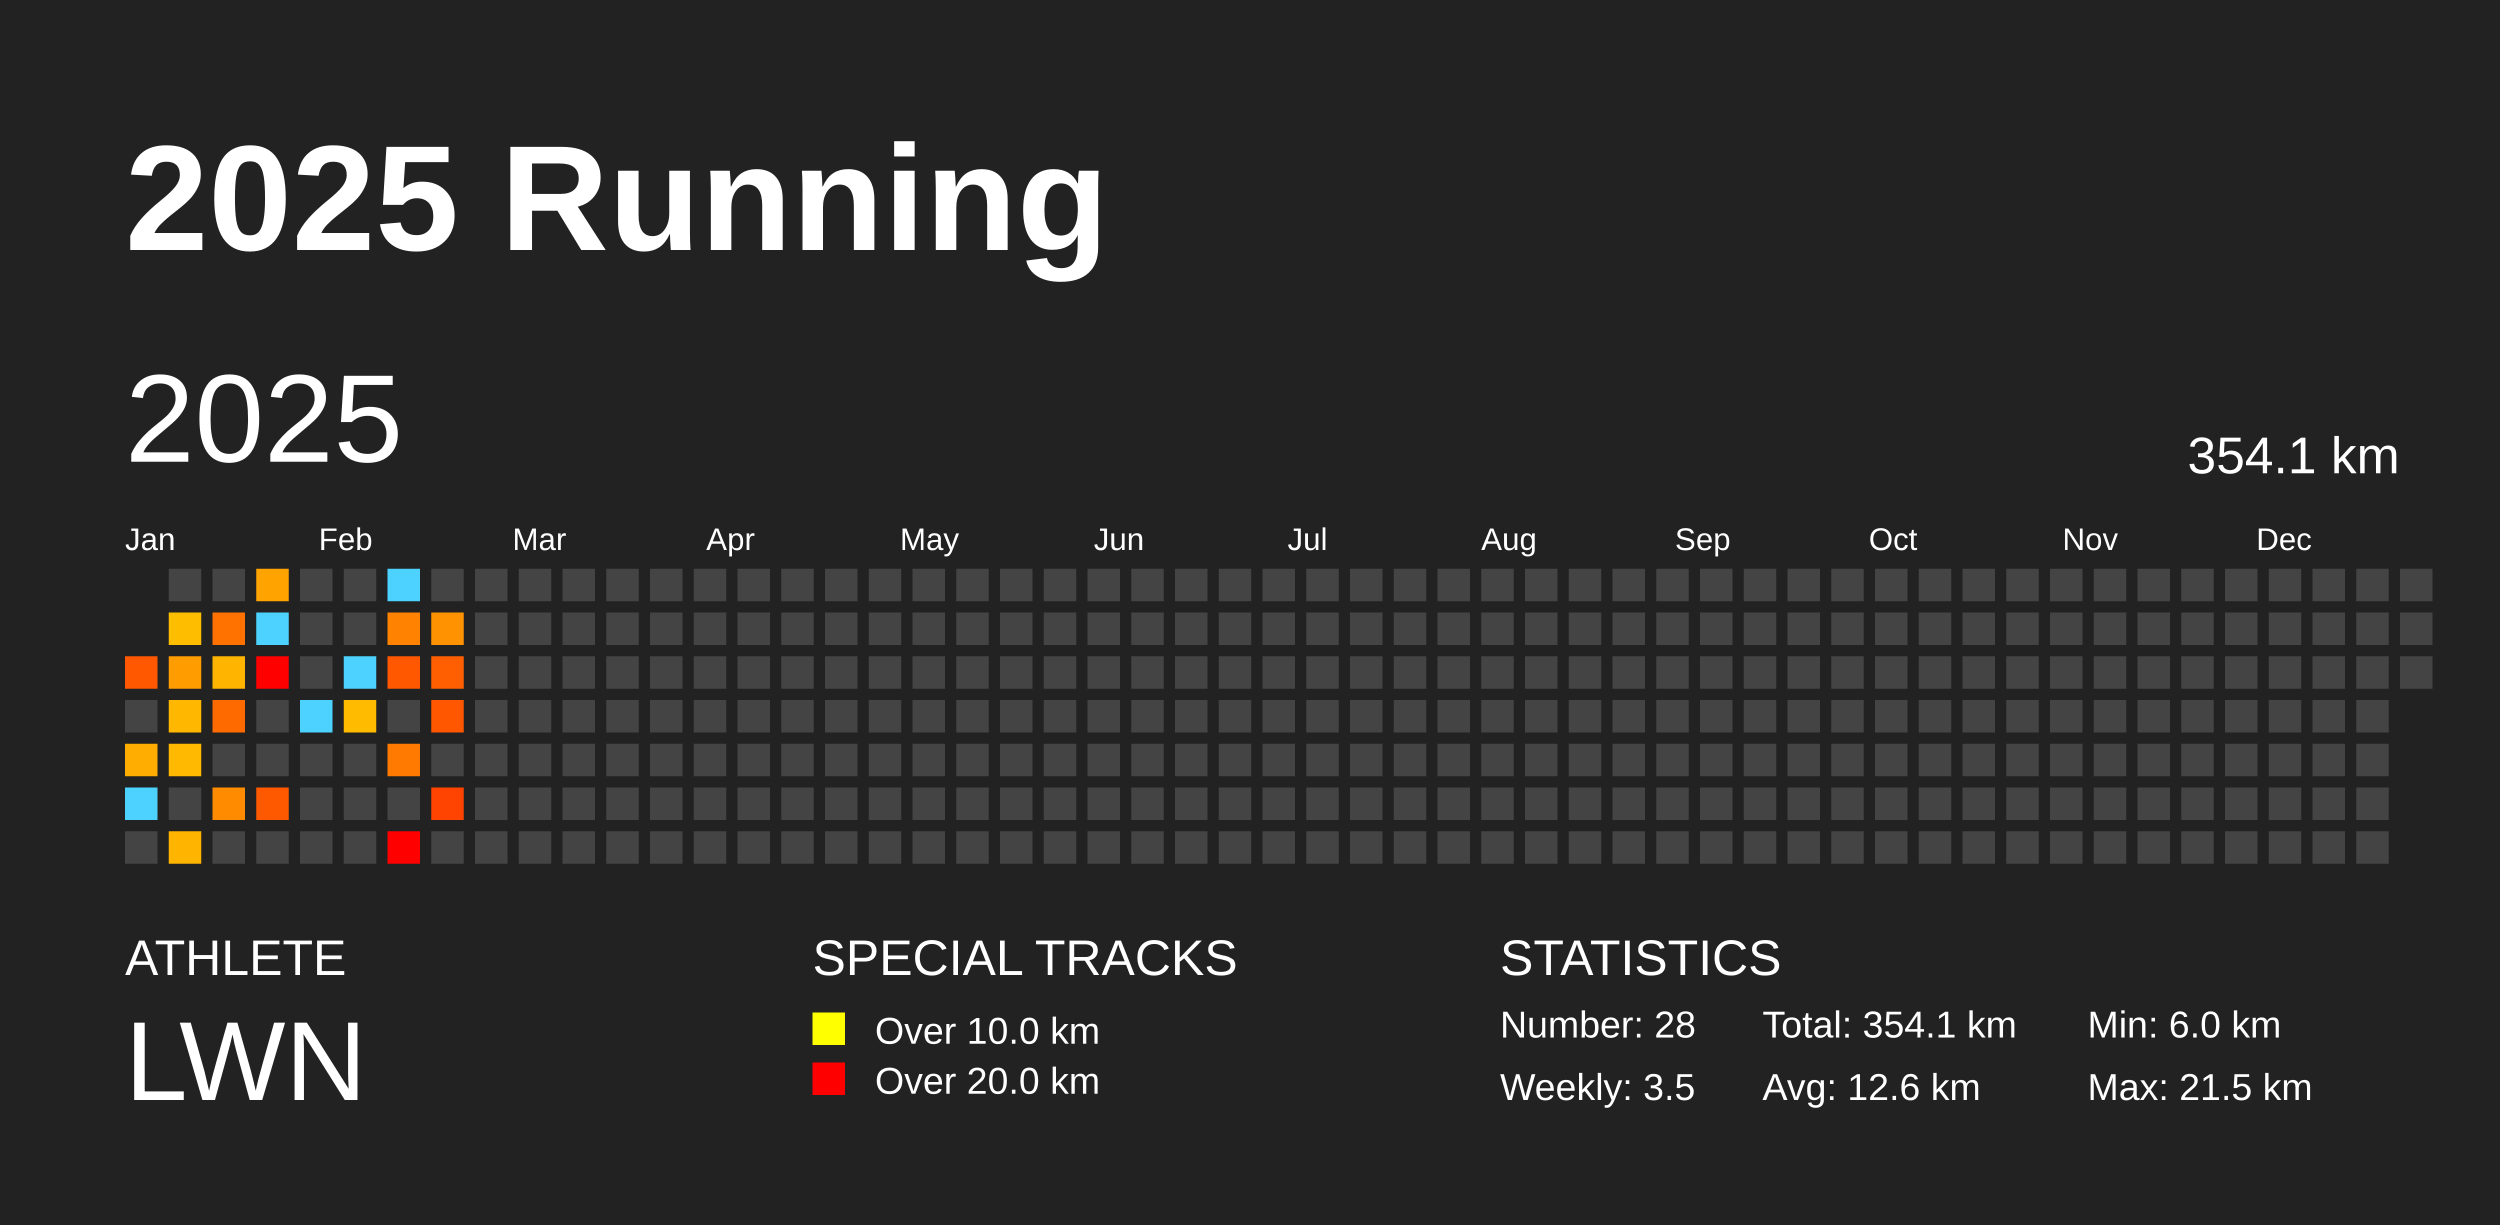
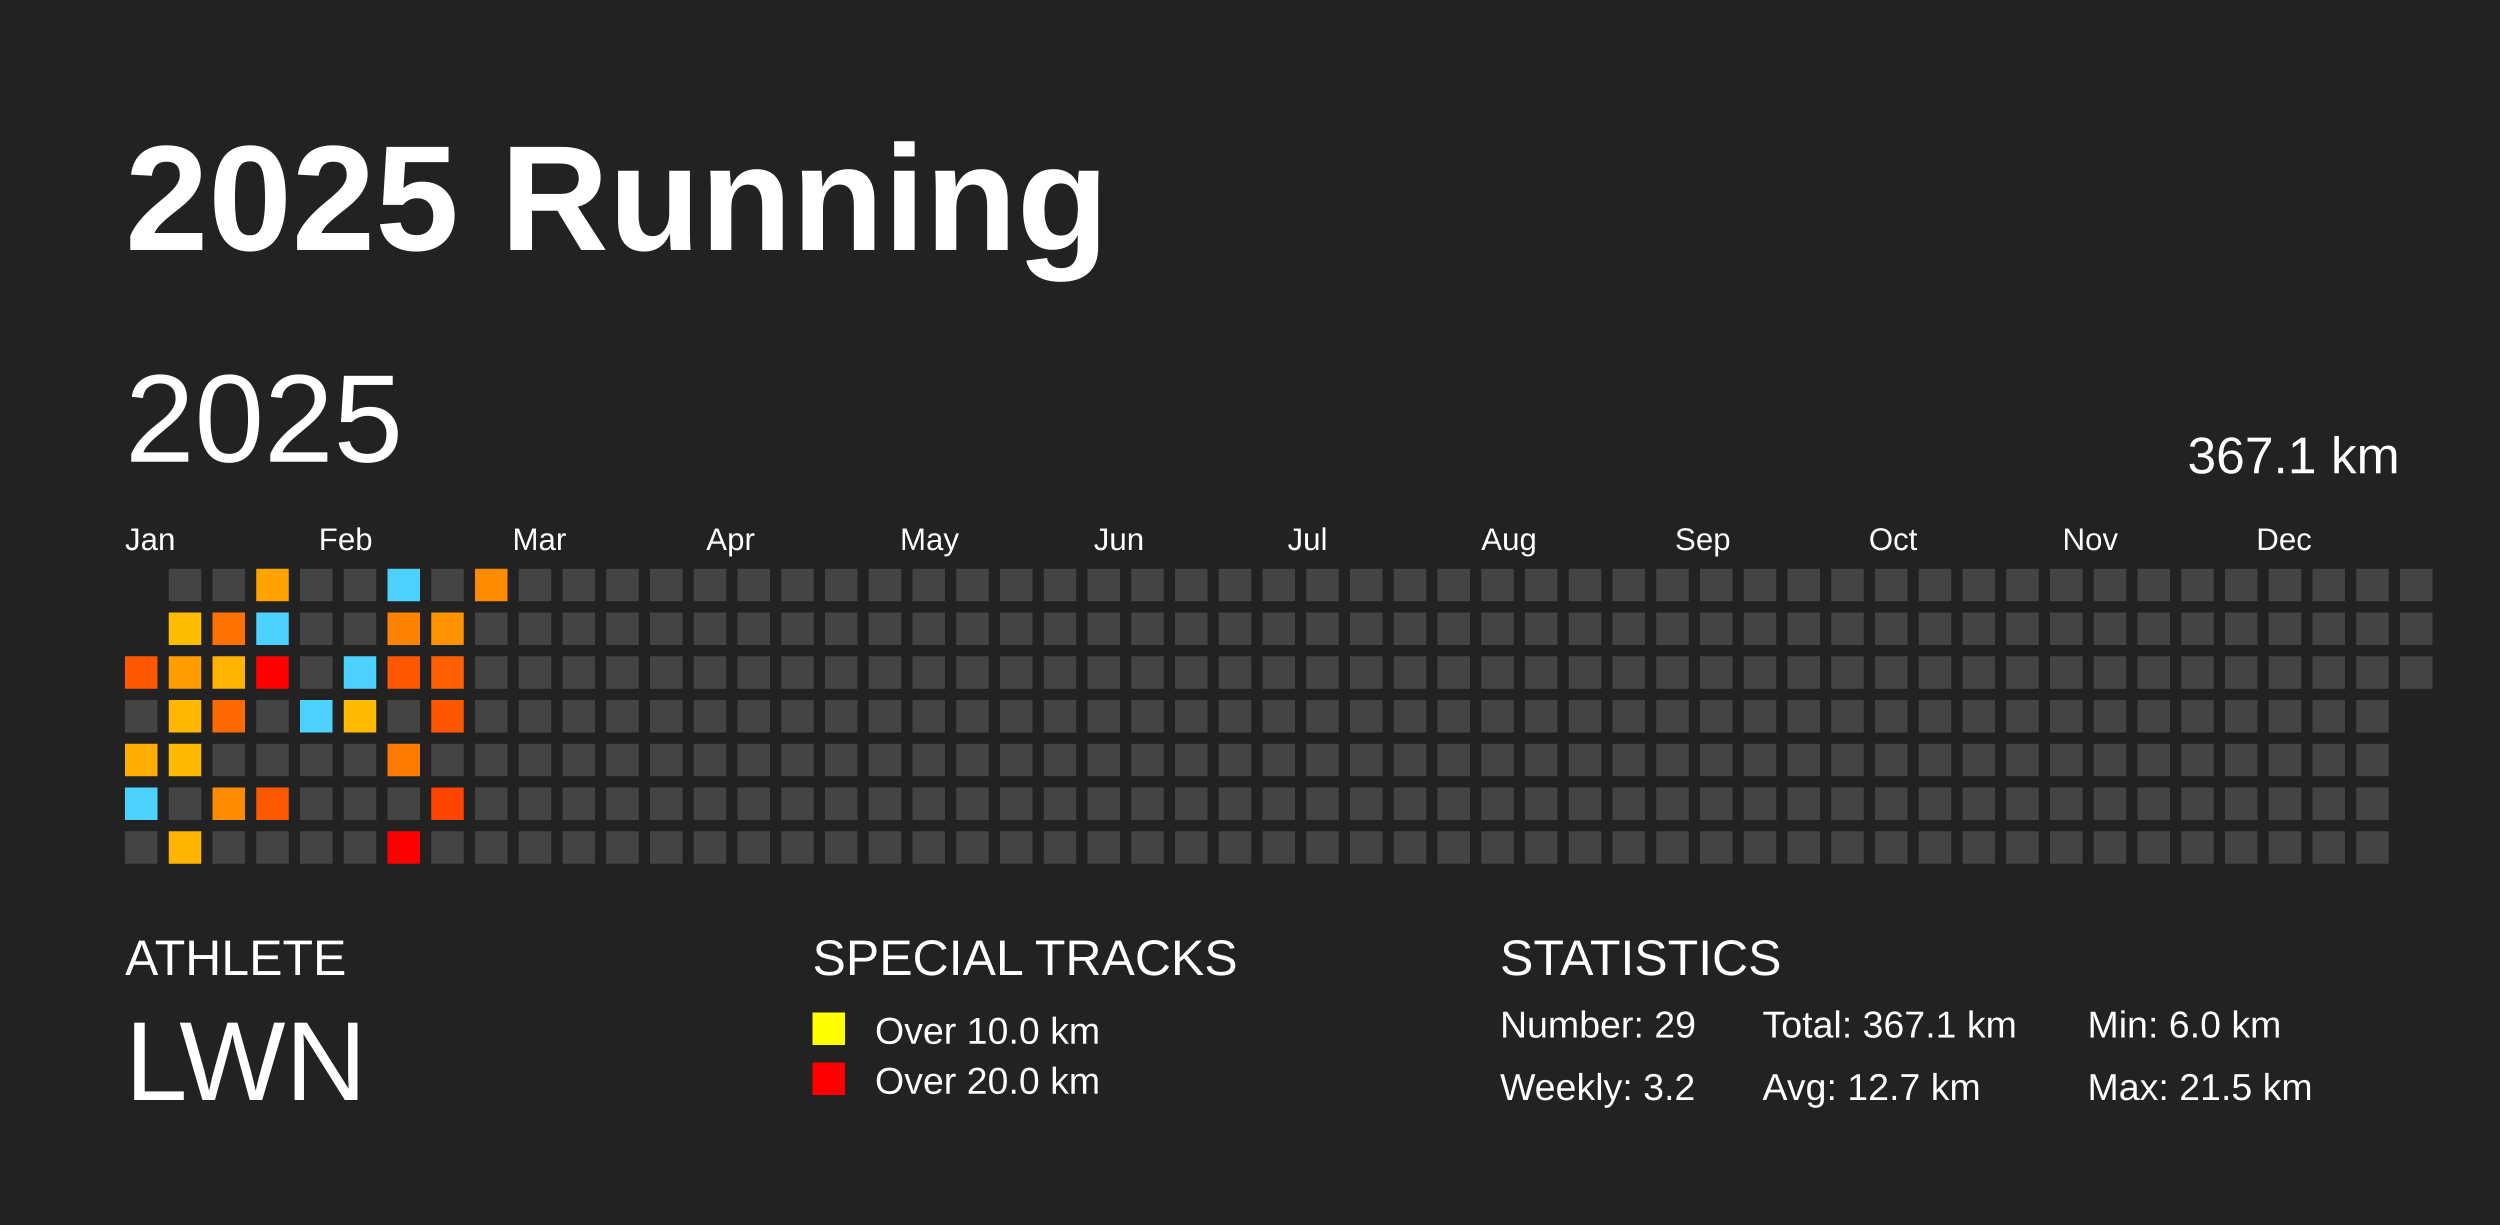
<svg xmlns="http://www.w3.org/2000/svg" baseProfile="full" height="98mm" version="1.1" viewBox="0,0,200,98" width="200mm">
  <defs />
  <rect fill="#222222" height="98" width="200" x="0" y="0" />
  <text fill="#FFFFFF" style="font-size:12px; font-family:Arial; font-weight:bold;" x="10" y="20">2025 Running</text>
  <text fill="#FFFFFF" style="font-size:4px; font-family:Arial" x="10" y="78">ATHLETE</text>
  <text fill="#FFFFFF" style="font-size:9px; font-family:Arial" x="10" y="88">LWN</text>
  <text fill="#FFFFFF" style="font-size:4px; font-family:Arial" x="65" y="78">SPECIAL TRACKS</text>
  <rect fill="yellow" height="2.6" width="2.6" x="65" y="81" />
  <text fill="#FFFFFF" style="font-size:3px; font-family:Arial" x="70" y="83.5">Over 10.0 km</text>
  <rect fill="red" height="2.6" width="2.6" x="65" y="85" />
  <text fill="#FFFFFF" style="font-size:3px; font-family:Arial" x="70" y="87.5">Over 20.0 km</text>
  <text fill="#FFFFFF" style="font-size:4px; font-family:Arial" x="120" y="78">STATISTICS</text>
-   <text fill="#FFFFFF" style="font-size:3px; font-family:Arial" x="120" y="83">Number: 28</text>
-   <text fill="#FFFFFF" style="font-size:3px; font-family:Arial" x="120" y="88">Weekly: 3.5</text>
-   <text fill="#FFFFFF" style="font-size:3px; font-family:Arial" x="141" y="83">Total: 354.1 km</text>
-   <text fill="#FFFFFF" style="font-size:3px; font-family:Arial" x="141" y="88">Avg: 12.6 km</text>
+   <text fill="#FFFFFF" style="font-size:3px; font-family:Arial" x="120" y="83">Number: 29</text>
+   <text fill="#FFFFFF" style="font-size:3px; font-family:Arial" x="120" y="88">Weekly: 3.2</text>
+   <text fill="#FFFFFF" style="font-size:3px; font-family:Arial" x="141" y="83">Total: 367.1 km</text>
+   <text fill="#FFFFFF" style="font-size:3px; font-family:Arial" x="141" y="88">Avg: 12.7 km</text>
  <text fill="#FFFFFF" style="font-size:3px; font-family:Arial" x="167" y="83">Min: 6.0 km</text>
  <text fill="#FFFFFF" style="font-size:3px; font-family:Arial" x="167" y="88">Max: 21.5 km</text>
  <text dominant-baseline="hanging" fill="#FFFFFF" style="font-size:10.0px; font-family:Arial;" x="10" y="30">2025</text>
-   <text dominant-baseline="hanging" fill="#FFFFFF" style="font-size:4.125px; font-family:Arial;" x="175" y="35">354.1 km</text>
+   <text dominant-baseline="hanging" fill="#FFFFFF" style="font-size:4.125px; font-family:Arial;" x="175" y="35">367.1 km</text>
  <text fill="#FFFFFF" style="font-size:2.5px; font-family:Arial" x="10.0" y="44">Jan</text>
  <text fill="#FFFFFF" style="font-size:2.5px; font-family:Arial" x="25.5" y="44">Feb</text>
  <text fill="#FFFFFF" style="font-size:2.5px; font-family:Arial" x="41.0" y="44">Mar</text>
  <text fill="#FFFFFF" style="font-size:2.5px; font-family:Arial" x="56.5" y="44">Apr</text>
  <text fill="#FFFFFF" style="font-size:2.5px; font-family:Arial" x="72.0" y="44">May</text>
  <text fill="#FFFFFF" style="font-size:2.5px; font-family:Arial" x="87.5" y="44">Jun</text>
  <text fill="#FFFFFF" style="font-size:2.5px; font-family:Arial" x="103.0" y="44">Jul</text>
  <text fill="#FFFFFF" style="font-size:2.5px; font-family:Arial" x="118.5" y="44">Aug</text>
  <text fill="#FFFFFF" style="font-size:2.5px; font-family:Arial" x="134.0" y="44">Sep</text>
  <text fill="#FFFFFF" style="font-size:2.5px; font-family:Arial" x="149.5" y="44">Oct</text>
  <text fill="#FFFFFF" style="font-size:2.5px; font-family:Arial" x="165.0" y="44">Nov</text>
  <text fill="#FFFFFF" style="font-size:2.5px; font-family:Arial" x="180.5" y="44">Dec</text>
  <rect fill="#ff5800" height="2.6" width="2.6" x="10.0" y="52.5" />
  <rect fill="#444444" height="2.6" width="2.6" x="10.0" y="56.0" />
  <rect fill="#ffad00" height="2.6" width="2.6" x="10.0" y="59.5" />
  <rect fill="#4dd2ff" height="2.6" width="2.6" x="10.0" y="63.0" />
  <rect fill="#444444" height="2.6" width="2.6" x="10.0" y="66.5" />
  <rect fill="#444444" height="2.6" width="2.6" x="13.5" y="45.5" />
  <rect fill="#ffbd00" height="2.6" width="2.6" x="13.5" y="49.0" />
  <rect fill="#ff9c00" height="2.6" width="2.6" x="13.5" y="52.5" />
  <rect fill="#ffb700" height="2.6" width="2.6" x="13.5" y="56.0" />
  <rect fill="#ffb900" height="2.6" width="2.6" x="13.5" y="59.5" />
  <rect fill="#444444" height="2.6" width="2.6" x="13.5" y="63.0" />
  <rect fill="#ffb400" height="2.6" width="2.6" x="13.5" y="66.5" />
  <rect fill="#444444" height="2.6" width="2.6" x="17.0" y="45.5" />
  <rect fill="#ff7200" height="2.6" width="2.6" x="17.0" y="49.0" />
  <rect fill="#ffb500" height="2.6" width="2.6" x="17.0" y="52.5" />
  <rect fill="#ff6a00" height="2.6" width="2.6" x="17.0" y="56.0" />
  <rect fill="#444444" height="2.6" width="2.6" x="17.0" y="59.5" />
  <rect fill="#ff8b00" height="2.6" width="2.6" x="17.0" y="63.0" />
  <rect fill="#444444" height="2.6" width="2.6" x="17.0" y="66.5" />
  <rect fill="#ffa300" height="2.6" width="2.6" x="20.5" y="45.5" />
  <rect fill="#4dd2ff" height="2.6" width="2.6" x="20.5" y="49.0" />
  <rect fill="red" height="2.6" width="2.6" x="20.5" y="52.5" />
  <rect fill="#444444" height="2.6" width="2.6" x="20.5" y="56.0" />
  <rect fill="#444444" height="2.6" width="2.6" x="20.5" y="59.5" />
  <rect fill="#ff5900" height="2.6" width="2.6" x="20.5" y="63.0" />
  <rect fill="#444444" height="2.6" width="2.6" x="20.5" y="66.5" />
  <rect fill="#444444" height="2.6" width="2.6" x="24.0" y="45.5" />
  <rect fill="#444444" height="2.6" width="2.6" x="24.0" y="49.0" />
  <rect fill="#444444" height="2.6" width="2.6" x="24.0" y="52.5" />
  <rect fill="#4dd2ff" height="2.6" width="2.6" x="24.0" y="56.0" />
  <rect fill="#444444" height="2.6" width="2.6" x="24.0" y="59.5" />
  <rect fill="#444444" height="2.6" width="2.6" x="24.0" y="63.0" />
  <rect fill="#444444" height="2.6" width="2.6" x="24.0" y="66.5" />
  <rect fill="#444444" height="2.6" width="2.6" x="27.5" y="45.5" />
  <rect fill="#444444" height="2.6" width="2.6" x="27.5" y="49.0" />
  <rect fill="#4dd2ff" height="2.6" width="2.6" x="27.5" y="52.5" />
  <rect fill="#ffbb00" height="2.6" width="2.6" x="27.5" y="56.0" />
  <rect fill="#444444" height="2.6" width="2.6" x="27.5" y="59.5" />
  <rect fill="#444444" height="2.6" width="2.6" x="27.5" y="63.0" />
  <rect fill="#444444" height="2.6" width="2.6" x="27.5" y="66.5" />
  <rect fill="#4dd2ff" height="2.6" width="2.6" x="31.0" y="45.5" />
  <rect fill="#ff8200" height="2.6" width="2.6" x="31.0" y="49.0" />
  <rect fill="#ff5800" height="2.6" width="2.6" x="31.0" y="52.5" />
  <rect fill="#444444" height="2.6" width="2.6" x="31.0" y="56.0" />
  <rect fill="#ff7a00" height="2.6" width="2.6" x="31.0" y="59.5" />
  <rect fill="#444444" height="2.6" width="2.6" x="31.0" y="63.0" />
  <rect fill="red" height="2.6" width="2.6" x="31.0" y="66.5" />
  <rect fill="#444444" height="2.6" width="2.6" x="34.5" y="45.5" />
  <rect fill="#ff9200" height="2.6" width="2.6" x="34.5" y="49.0" />
  <rect fill="#ff5f00" height="2.6" width="2.6" x="34.5" y="52.5" />
  <rect fill="#ff5700" height="2.6" width="2.6" x="34.5" y="56.0" />
  <rect fill="#444444" height="2.6" width="2.6" x="34.5" y="59.5" />
  <rect fill="#ff4300" height="2.6" width="2.6" x="34.5" y="63.0" />
  <rect fill="#444444" height="2.6" width="2.6" x="34.5" y="66.5" />
-   <rect fill="#444444" height="2.6" width="2.6" x="38.0" y="45.5" />
+   <rect fill="#ff8c00" height="2.6" width="2.6" x="38.0" y="45.5" />
  <rect fill="#444444" height="2.6" width="2.6" x="38.0" y="49.0" />
  <rect fill="#444444" height="2.6" width="2.6" x="38.0" y="52.5" />
  <rect fill="#444444" height="2.6" width="2.6" x="38.0" y="56.0" />
  <rect fill="#444444" height="2.6" width="2.6" x="38.0" y="59.5" />
  <rect fill="#444444" height="2.6" width="2.6" x="38.0" y="63.0" />
  <rect fill="#444444" height="2.6" width="2.6" x="38.0" y="66.5" />
  <rect fill="#444444" height="2.6" width="2.6" x="41.5" y="45.5" />
  <rect fill="#444444" height="2.6" width="2.6" x="41.5" y="49.0" />
  <rect fill="#444444" height="2.6" width="2.6" x="41.5" y="52.5" />
  <rect fill="#444444" height="2.6" width="2.6" x="41.5" y="56.0" />
  <rect fill="#444444" height="2.6" width="2.6" x="41.5" y="59.5" />
  <rect fill="#444444" height="2.6" width="2.6" x="41.5" y="63.0" />
  <rect fill="#444444" height="2.6" width="2.6" x="41.5" y="66.5" />
  <rect fill="#444444" height="2.6" width="2.6" x="45.0" y="45.5" />
  <rect fill="#444444" height="2.6" width="2.6" x="45.0" y="49.0" />
  <rect fill="#444444" height="2.6" width="2.6" x="45.0" y="52.5" />
  <rect fill="#444444" height="2.6" width="2.6" x="45.0" y="56.0" />
  <rect fill="#444444" height="2.6" width="2.6" x="45.0" y="59.5" />
  <rect fill="#444444" height="2.6" width="2.6" x="45.0" y="63.0" />
  <rect fill="#444444" height="2.6" width="2.6" x="45.0" y="66.5" />
  <rect fill="#444444" height="2.6" width="2.6" x="48.5" y="45.5" />
  <rect fill="#444444" height="2.6" width="2.6" x="48.5" y="49.0" />
  <rect fill="#444444" height="2.6" width="2.6" x="48.5" y="52.5" />
  <rect fill="#444444" height="2.6" width="2.6" x="48.5" y="56.0" />
  <rect fill="#444444" height="2.6" width="2.6" x="48.5" y="59.5" />
  <rect fill="#444444" height="2.6" width="2.6" x="48.5" y="63.0" />
  <rect fill="#444444" height="2.6" width="2.6" x="48.5" y="66.5" />
  <rect fill="#444444" height="2.6" width="2.6" x="52.0" y="45.5" />
  <rect fill="#444444" height="2.6" width="2.6" x="52.0" y="49.0" />
  <rect fill="#444444" height="2.6" width="2.6" x="52.0" y="52.5" />
  <rect fill="#444444" height="2.6" width="2.6" x="52.0" y="56.0" />
  <rect fill="#444444" height="2.6" width="2.6" x="52.0" y="59.5" />
  <rect fill="#444444" height="2.6" width="2.6" x="52.0" y="63.0" />
  <rect fill="#444444" height="2.6" width="2.6" x="52.0" y="66.5" />
  <rect fill="#444444" height="2.6" width="2.6" x="55.5" y="45.5" />
  <rect fill="#444444" height="2.6" width="2.6" x="55.5" y="49.0" />
  <rect fill="#444444" height="2.6" width="2.6" x="55.5" y="52.5" />
  <rect fill="#444444" height="2.6" width="2.6" x="55.5" y="56.0" />
  <rect fill="#444444" height="2.6" width="2.6" x="55.5" y="59.5" />
  <rect fill="#444444" height="2.6" width="2.6" x="55.5" y="63.0" />
  <rect fill="#444444" height="2.6" width="2.6" x="55.5" y="66.5" />
  <rect fill="#444444" height="2.6" width="2.6" x="59.0" y="45.5" />
  <rect fill="#444444" height="2.6" width="2.6" x="59.0" y="49.0" />
  <rect fill="#444444" height="2.6" width="2.6" x="59.0" y="52.5" />
  <rect fill="#444444" height="2.6" width="2.6" x="59.0" y="56.0" />
  <rect fill="#444444" height="2.6" width="2.6" x="59.0" y="59.5" />
  <rect fill="#444444" height="2.6" width="2.6" x="59.0" y="63.0" />
  <rect fill="#444444" height="2.6" width="2.6" x="59.0" y="66.5" />
  <rect fill="#444444" height="2.6" width="2.6" x="62.5" y="45.5" />
  <rect fill="#444444" height="2.6" width="2.6" x="62.5" y="49.0" />
  <rect fill="#444444" height="2.6" width="2.6" x="62.5" y="52.5" />
  <rect fill="#444444" height="2.6" width="2.6" x="62.5" y="56.0" />
  <rect fill="#444444" height="2.6" width="2.6" x="62.5" y="59.5" />
  <rect fill="#444444" height="2.6" width="2.6" x="62.5" y="63.0" />
  <rect fill="#444444" height="2.6" width="2.6" x="62.5" y="66.5" />
  <rect fill="#444444" height="2.6" width="2.6" x="66.0" y="45.5" />
  <rect fill="#444444" height="2.6" width="2.6" x="66.0" y="49.0" />
  <rect fill="#444444" height="2.6" width="2.6" x="66.0" y="52.5" />
  <rect fill="#444444" height="2.6" width="2.6" x="66.0" y="56.0" />
  <rect fill="#444444" height="2.6" width="2.6" x="66.0" y="59.5" />
  <rect fill="#444444" height="2.6" width="2.6" x="66.0" y="63.0" />
  <rect fill="#444444" height="2.6" width="2.6" x="66.0" y="66.5" />
  <rect fill="#444444" height="2.6" width="2.6" x="69.5" y="45.5" />
  <rect fill="#444444" height="2.6" width="2.6" x="69.5" y="49.0" />
  <rect fill="#444444" height="2.6" width="2.6" x="69.5" y="52.5" />
  <rect fill="#444444" height="2.6" width="2.6" x="69.5" y="56.0" />
  <rect fill="#444444" height="2.6" width="2.6" x="69.5" y="59.5" />
  <rect fill="#444444" height="2.6" width="2.6" x="69.5" y="63.0" />
  <rect fill="#444444" height="2.6" width="2.6" x="69.5" y="66.5" />
  <rect fill="#444444" height="2.6" width="2.6" x="73.0" y="45.5" />
  <rect fill="#444444" height="2.6" width="2.6" x="73.0" y="49.0" />
  <rect fill="#444444" height="2.6" width="2.6" x="73.0" y="52.5" />
  <rect fill="#444444" height="2.6" width="2.6" x="73.0" y="56.0" />
  <rect fill="#444444" height="2.6" width="2.6" x="73.0" y="59.5" />
  <rect fill="#444444" height="2.6" width="2.6" x="73.0" y="63.0" />
  <rect fill="#444444" height="2.6" width="2.6" x="73.0" y="66.5" />
  <rect fill="#444444" height="2.6" width="2.6" x="76.5" y="45.5" />
  <rect fill="#444444" height="2.6" width="2.6" x="76.5" y="49.0" />
  <rect fill="#444444" height="2.6" width="2.6" x="76.5" y="52.5" />
  <rect fill="#444444" height="2.6" width="2.6" x="76.5" y="56.0" />
  <rect fill="#444444" height="2.6" width="2.6" x="76.5" y="59.5" />
  <rect fill="#444444" height="2.6" width="2.6" x="76.5" y="63.0" />
  <rect fill="#444444" height="2.6" width="2.6" x="76.5" y="66.5" />
  <rect fill="#444444" height="2.6" width="2.6" x="80.0" y="45.5" />
  <rect fill="#444444" height="2.6" width="2.6" x="80.0" y="49.0" />
  <rect fill="#444444" height="2.6" width="2.6" x="80.0" y="52.5" />
  <rect fill="#444444" height="2.6" width="2.6" x="80.0" y="56.0" />
  <rect fill="#444444" height="2.6" width="2.6" x="80.0" y="59.5" />
  <rect fill="#444444" height="2.6" width="2.6" x="80.0" y="63.0" />
  <rect fill="#444444" height="2.6" width="2.6" x="80.0" y="66.5" />
  <rect fill="#444444" height="2.6" width="2.6" x="83.5" y="45.5" />
  <rect fill="#444444" height="2.6" width="2.6" x="83.5" y="49.0" />
  <rect fill="#444444" height="2.6" width="2.6" x="83.5" y="52.5" />
  <rect fill="#444444" height="2.6" width="2.6" x="83.5" y="56.0" />
  <rect fill="#444444" height="2.6" width="2.6" x="83.5" y="59.5" />
  <rect fill="#444444" height="2.6" width="2.6" x="83.5" y="63.0" />
  <rect fill="#444444" height="2.6" width="2.6" x="83.5" y="66.5" />
  <rect fill="#444444" height="2.6" width="2.6" x="87.0" y="45.5" />
  <rect fill="#444444" height="2.6" width="2.6" x="87.0" y="49.0" />
  <rect fill="#444444" height="2.6" width="2.6" x="87.0" y="52.5" />
  <rect fill="#444444" height="2.6" width="2.6" x="87.0" y="56.0" />
  <rect fill="#444444" height="2.6" width="2.6" x="87.0" y="59.5" />
  <rect fill="#444444" height="2.6" width="2.6" x="87.0" y="63.0" />
  <rect fill="#444444" height="2.6" width="2.6" x="87.0" y="66.5" />
  <rect fill="#444444" height="2.6" width="2.6" x="90.5" y="45.5" />
  <rect fill="#444444" height="2.6" width="2.6" x="90.5" y="49.0" />
  <rect fill="#444444" height="2.6" width="2.6" x="90.5" y="52.5" />
  <rect fill="#444444" height="2.6" width="2.6" x="90.5" y="56.0" />
  <rect fill="#444444" height="2.6" width="2.6" x="90.5" y="59.5" />
  <rect fill="#444444" height="2.6" width="2.6" x="90.5" y="63.0" />
  <rect fill="#444444" height="2.6" width="2.6" x="90.5" y="66.5" />
  <rect fill="#444444" height="2.6" width="2.6" x="94.0" y="45.5" />
  <rect fill="#444444" height="2.6" width="2.6" x="94.0" y="49.0" />
  <rect fill="#444444" height="2.6" width="2.6" x="94.0" y="52.5" />
  <rect fill="#444444" height="2.6" width="2.6" x="94.0" y="56.0" />
  <rect fill="#444444" height="2.6" width="2.6" x="94.0" y="59.5" />
  <rect fill="#444444" height="2.6" width="2.6" x="94.0" y="63.0" />
  <rect fill="#444444" height="2.6" width="2.6" x="94.0" y="66.5" />
  <rect fill="#444444" height="2.6" width="2.6" x="97.5" y="45.5" />
  <rect fill="#444444" height="2.6" width="2.6" x="97.5" y="49.0" />
  <rect fill="#444444" height="2.6" width="2.6" x="97.5" y="52.5" />
  <rect fill="#444444" height="2.6" width="2.6" x="97.5" y="56.0" />
  <rect fill="#444444" height="2.6" width="2.6" x="97.5" y="59.5" />
  <rect fill="#444444" height="2.6" width="2.6" x="97.5" y="63.0" />
  <rect fill="#444444" height="2.6" width="2.6" x="97.5" y="66.5" />
  <rect fill="#444444" height="2.6" width="2.6" x="101.0" y="45.5" />
  <rect fill="#444444" height="2.6" width="2.6" x="101.0" y="49.0" />
  <rect fill="#444444" height="2.6" width="2.6" x="101.0" y="52.5" />
  <rect fill="#444444" height="2.6" width="2.6" x="101.0" y="56.0" />
  <rect fill="#444444" height="2.6" width="2.6" x="101.0" y="59.5" />
  <rect fill="#444444" height="2.6" width="2.6" x="101.0" y="63.0" />
  <rect fill="#444444" height="2.6" width="2.6" x="101.0" y="66.5" />
  <rect fill="#444444" height="2.6" width="2.6" x="104.5" y="45.5" />
  <rect fill="#444444" height="2.6" width="2.6" x="104.5" y="49.0" />
  <rect fill="#444444" height="2.6" width="2.6" x="104.5" y="52.5" />
  <rect fill="#444444" height="2.6" width="2.6" x="104.5" y="56.0" />
  <rect fill="#444444" height="2.6" width="2.6" x="104.5" y="59.5" />
  <rect fill="#444444" height="2.6" width="2.6" x="104.5" y="63.0" />
  <rect fill="#444444" height="2.6" width="2.6" x="104.5" y="66.5" />
  <rect fill="#444444" height="2.6" width="2.6" x="108.0" y="45.5" />
  <rect fill="#444444" height="2.6" width="2.6" x="108.0" y="49.0" />
  <rect fill="#444444" height="2.6" width="2.6" x="108.0" y="52.5" />
  <rect fill="#444444" height="2.6" width="2.6" x="108.0" y="56.0" />
  <rect fill="#444444" height="2.6" width="2.6" x="108.0" y="59.5" />
  <rect fill="#444444" height="2.6" width="2.6" x="108.0" y="63.0" />
  <rect fill="#444444" height="2.6" width="2.6" x="108.0" y="66.5" />
  <rect fill="#444444" height="2.6" width="2.6" x="111.5" y="45.5" />
  <rect fill="#444444" height="2.6" width="2.6" x="111.5" y="49.0" />
  <rect fill="#444444" height="2.6" width="2.6" x="111.5" y="52.5" />
  <rect fill="#444444" height="2.6" width="2.6" x="111.5" y="56.0" />
  <rect fill="#444444" height="2.6" width="2.6" x="111.5" y="59.5" />
  <rect fill="#444444" height="2.6" width="2.6" x="111.5" y="63.0" />
  <rect fill="#444444" height="2.6" width="2.6" x="111.5" y="66.5" />
  <rect fill="#444444" height="2.6" width="2.6" x="115.0" y="45.5" />
  <rect fill="#444444" height="2.6" width="2.6" x="115.0" y="49.0" />
  <rect fill="#444444" height="2.6" width="2.6" x="115.0" y="52.5" />
  <rect fill="#444444" height="2.6" width="2.6" x="115.0" y="56.0" />
  <rect fill="#444444" height="2.6" width="2.6" x="115.0" y="59.5" />
  <rect fill="#444444" height="2.6" width="2.6" x="115.0" y="63.0" />
  <rect fill="#444444" height="2.6" width="2.6" x="115.0" y="66.5" />
  <rect fill="#444444" height="2.6" width="2.6" x="118.5" y="45.5" />
  <rect fill="#444444" height="2.6" width="2.6" x="118.5" y="49.0" />
  <rect fill="#444444" height="2.6" width="2.6" x="118.5" y="52.5" />
  <rect fill="#444444" height="2.6" width="2.6" x="118.5" y="56.0" />
  <rect fill="#444444" height="2.6" width="2.6" x="118.5" y="59.5" />
  <rect fill="#444444" height="2.6" width="2.6" x="118.5" y="63.0" />
  <rect fill="#444444" height="2.6" width="2.6" x="118.5" y="66.5" />
  <rect fill="#444444" height="2.6" width="2.6" x="122.0" y="45.5" />
  <rect fill="#444444" height="2.6" width="2.6" x="122.0" y="49.0" />
  <rect fill="#444444" height="2.6" width="2.6" x="122.0" y="52.5" />
  <rect fill="#444444" height="2.6" width="2.6" x="122.0" y="56.0" />
  <rect fill="#444444" height="2.6" width="2.6" x="122.0" y="59.5" />
  <rect fill="#444444" height="2.6" width="2.6" x="122.0" y="63.0" />
  <rect fill="#444444" height="2.6" width="2.6" x="122.0" y="66.5" />
  <rect fill="#444444" height="2.6" width="2.6" x="125.5" y="45.5" />
  <rect fill="#444444" height="2.6" width="2.6" x="125.5" y="49.0" />
  <rect fill="#444444" height="2.6" width="2.6" x="125.5" y="52.5" />
  <rect fill="#444444" height="2.6" width="2.6" x="125.5" y="56.0" />
  <rect fill="#444444" height="2.6" width="2.6" x="125.5" y="59.5" />
  <rect fill="#444444" height="2.6" width="2.6" x="125.5" y="63.0" />
  <rect fill="#444444" height="2.6" width="2.6" x="125.5" y="66.5" />
  <rect fill="#444444" height="2.6" width="2.6" x="129.0" y="45.5" />
  <rect fill="#444444" height="2.6" width="2.6" x="129.0" y="49.0" />
  <rect fill="#444444" height="2.6" width="2.6" x="129.0" y="52.5" />
  <rect fill="#444444" height="2.6" width="2.6" x="129.0" y="56.0" />
  <rect fill="#444444" height="2.6" width="2.6" x="129.0" y="59.5" />
  <rect fill="#444444" height="2.6" width="2.6" x="129.0" y="63.0" />
  <rect fill="#444444" height="2.6" width="2.6" x="129.0" y="66.5" />
  <rect fill="#444444" height="2.6" width="2.6" x="132.5" y="45.5" />
  <rect fill="#444444" height="2.6" width="2.6" x="132.5" y="49.0" />
  <rect fill="#444444" height="2.6" width="2.6" x="132.5" y="52.5" />
  <rect fill="#444444" height="2.6" width="2.6" x="132.5" y="56.0" />
  <rect fill="#444444" height="2.6" width="2.6" x="132.5" y="59.5" />
  <rect fill="#444444" height="2.6" width="2.6" x="132.5" y="63.0" />
  <rect fill="#444444" height="2.6" width="2.6" x="132.5" y="66.5" />
  <rect fill="#444444" height="2.6" width="2.6" x="136.0" y="45.5" />
  <rect fill="#444444" height="2.6" width="2.6" x="136.0" y="49.0" />
  <rect fill="#444444" height="2.6" width="2.6" x="136.0" y="52.5" />
  <rect fill="#444444" height="2.6" width="2.6" x="136.0" y="56.0" />
  <rect fill="#444444" height="2.6" width="2.6" x="136.0" y="59.5" />
  <rect fill="#444444" height="2.6" width="2.6" x="136.0" y="63.0" />
  <rect fill="#444444" height="2.6" width="2.6" x="136.0" y="66.5" />
  <rect fill="#444444" height="2.6" width="2.6" x="139.5" y="45.5" />
  <rect fill="#444444" height="2.6" width="2.6" x="139.5" y="49.0" />
  <rect fill="#444444" height="2.6" width="2.6" x="139.5" y="52.5" />
  <rect fill="#444444" height="2.6" width="2.6" x="139.5" y="56.0" />
  <rect fill="#444444" height="2.6" width="2.6" x="139.5" y="59.5" />
  <rect fill="#444444" height="2.6" width="2.6" x="139.5" y="63.0" />
  <rect fill="#444444" height="2.6" width="2.6" x="139.5" y="66.5" />
  <rect fill="#444444" height="2.6" width="2.6" x="143.0" y="45.5" />
  <rect fill="#444444" height="2.6" width="2.6" x="143.0" y="49.0" />
  <rect fill="#444444" height="2.6" width="2.6" x="143.0" y="52.5" />
  <rect fill="#444444" height="2.6" width="2.6" x="143.0" y="56.0" />
  <rect fill="#444444" height="2.6" width="2.6" x="143.0" y="59.5" />
  <rect fill="#444444" height="2.6" width="2.6" x="143.0" y="63.0" />
  <rect fill="#444444" height="2.6" width="2.6" x="143.0" y="66.5" />
  <rect fill="#444444" height="2.6" width="2.6" x="146.5" y="45.5" />
  <rect fill="#444444" height="2.6" width="2.6" x="146.5" y="49.0" />
  <rect fill="#444444" height="2.6" width="2.6" x="146.5" y="52.5" />
  <rect fill="#444444" height="2.6" width="2.6" x="146.5" y="56.0" />
  <rect fill="#444444" height="2.6" width="2.6" x="146.5" y="59.5" />
  <rect fill="#444444" height="2.6" width="2.6" x="146.5" y="63.0" />
  <rect fill="#444444" height="2.6" width="2.6" x="146.5" y="66.5" />
  <rect fill="#444444" height="2.6" width="2.6" x="150.0" y="45.5" />
  <rect fill="#444444" height="2.6" width="2.6" x="150.0" y="49.0" />
  <rect fill="#444444" height="2.6" width="2.6" x="150.0" y="52.5" />
  <rect fill="#444444" height="2.6" width="2.6" x="150.0" y="56.0" />
  <rect fill="#444444" height="2.6" width="2.6" x="150.0" y="59.5" />
  <rect fill="#444444" height="2.6" width="2.6" x="150.0" y="63.0" />
  <rect fill="#444444" height="2.6" width="2.6" x="150.0" y="66.5" />
  <rect fill="#444444" height="2.6" width="2.6" x="153.5" y="45.5" />
  <rect fill="#444444" height="2.6" width="2.6" x="153.5" y="49.0" />
  <rect fill="#444444" height="2.6" width="2.6" x="153.5" y="52.5" />
  <rect fill="#444444" height="2.6" width="2.6" x="153.5" y="56.0" />
  <rect fill="#444444" height="2.6" width="2.6" x="153.5" y="59.5" />
  <rect fill="#444444" height="2.6" width="2.6" x="153.5" y="63.0" />
  <rect fill="#444444" height="2.6" width="2.6" x="153.5" y="66.5" />
  <rect fill="#444444" height="2.6" width="2.6" x="157.0" y="45.5" />
  <rect fill="#444444" height="2.6" width="2.6" x="157.0" y="49.0" />
  <rect fill="#444444" height="2.6" width="2.6" x="157.0" y="52.5" />
  <rect fill="#444444" height="2.6" width="2.6" x="157.0" y="56.0" />
  <rect fill="#444444" height="2.6" width="2.6" x="157.0" y="59.5" />
  <rect fill="#444444" height="2.6" width="2.6" x="157.0" y="63.0" />
  <rect fill="#444444" height="2.6" width="2.6" x="157.0" y="66.5" />
  <rect fill="#444444" height="2.6" width="2.6" x="160.5" y="45.5" />
  <rect fill="#444444" height="2.6" width="2.6" x="160.5" y="49.0" />
  <rect fill="#444444" height="2.6" width="2.6" x="160.5" y="52.5" />
  <rect fill="#444444" height="2.6" width="2.6" x="160.5" y="56.0" />
  <rect fill="#444444" height="2.6" width="2.6" x="160.5" y="59.5" />
  <rect fill="#444444" height="2.6" width="2.6" x="160.5" y="63.0" />
  <rect fill="#444444" height="2.6" width="2.6" x="160.5" y="66.5" />
  <rect fill="#444444" height="2.6" width="2.6" x="164.0" y="45.5" />
  <rect fill="#444444" height="2.6" width="2.6" x="164.0" y="49.0" />
  <rect fill="#444444" height="2.6" width="2.6" x="164.0" y="52.5" />
  <rect fill="#444444" height="2.6" width="2.6" x="164.0" y="56.0" />
  <rect fill="#444444" height="2.6" width="2.6" x="164.0" y="59.5" />
  <rect fill="#444444" height="2.6" width="2.6" x="164.0" y="63.0" />
  <rect fill="#444444" height="2.6" width="2.6" x="164.0" y="66.5" />
  <rect fill="#444444" height="2.6" width="2.6" x="167.5" y="45.5" />
  <rect fill="#444444" height="2.6" width="2.6" x="167.5" y="49.0" />
  <rect fill="#444444" height="2.6" width="2.6" x="167.5" y="52.5" />
  <rect fill="#444444" height="2.6" width="2.6" x="167.5" y="56.0" />
  <rect fill="#444444" height="2.6" width="2.6" x="167.5" y="59.5" />
  <rect fill="#444444" height="2.6" width="2.6" x="167.5" y="63.0" />
  <rect fill="#444444" height="2.6" width="2.6" x="167.5" y="66.5" />
  <rect fill="#444444" height="2.6" width="2.6" x="171.0" y="45.5" />
  <rect fill="#444444" height="2.6" width="2.6" x="171.0" y="49.0" />
  <rect fill="#444444" height="2.6" width="2.6" x="171.0" y="52.5" />
  <rect fill="#444444" height="2.6" width="2.6" x="171.0" y="56.0" />
  <rect fill="#444444" height="2.6" width="2.6" x="171.0" y="59.5" />
  <rect fill="#444444" height="2.6" width="2.6" x="171.0" y="63.0" />
  <rect fill="#444444" height="2.6" width="2.6" x="171.0" y="66.5" />
  <rect fill="#444444" height="2.6" width="2.6" x="174.5" y="45.5" />
  <rect fill="#444444" height="2.6" width="2.6" x="174.5" y="49.0" />
  <rect fill="#444444" height="2.6" width="2.6" x="174.5" y="52.5" />
  <rect fill="#444444" height="2.6" width="2.6" x="174.5" y="56.0" />
  <rect fill="#444444" height="2.6" width="2.6" x="174.5" y="59.5" />
  <rect fill="#444444" height="2.6" width="2.6" x="174.5" y="63.0" />
  <rect fill="#444444" height="2.6" width="2.6" x="174.5" y="66.5" />
  <rect fill="#444444" height="2.6" width="2.6" x="178.0" y="45.5" />
  <rect fill="#444444" height="2.6" width="2.6" x="178.0" y="49.0" />
  <rect fill="#444444" height="2.6" width="2.6" x="178.0" y="52.5" />
  <rect fill="#444444" height="2.6" width="2.6" x="178.0" y="56.0" />
  <rect fill="#444444" height="2.6" width="2.6" x="178.0" y="59.5" />
  <rect fill="#444444" height="2.6" width="2.6" x="178.0" y="63.0" />
  <rect fill="#444444" height="2.6" width="2.6" x="178.0" y="66.5" />
  <rect fill="#444444" height="2.6" width="2.6" x="181.5" y="45.5" />
  <rect fill="#444444" height="2.6" width="2.6" x="181.5" y="49.0" />
  <rect fill="#444444" height="2.6" width="2.6" x="181.5" y="52.5" />
  <rect fill="#444444" height="2.6" width="2.6" x="181.5" y="56.0" />
  <rect fill="#444444" height="2.6" width="2.6" x="181.5" y="59.5" />
  <rect fill="#444444" height="2.6" width="2.6" x="181.5" y="63.0" />
  <rect fill="#444444" height="2.6" width="2.6" x="181.5" y="66.5" />
  <rect fill="#444444" height="2.6" width="2.6" x="185.0" y="45.5" />
  <rect fill="#444444" height="2.6" width="2.6" x="185.0" y="49.0" />
  <rect fill="#444444" height="2.6" width="2.6" x="185.0" y="52.5" />
  <rect fill="#444444" height="2.6" width="2.6" x="185.0" y="56.0" />
  <rect fill="#444444" height="2.6" width="2.6" x="185.0" y="59.5" />
  <rect fill="#444444" height="2.6" width="2.6" x="185.0" y="63.0" />
  <rect fill="#444444" height="2.6" width="2.6" x="185.0" y="66.5" />
  <rect fill="#444444" height="2.6" width="2.6" x="188.5" y="45.5" />
  <rect fill="#444444" height="2.6" width="2.6" x="188.5" y="49.0" />
  <rect fill="#444444" height="2.6" width="2.6" x="188.5" y="52.5" />
  <rect fill="#444444" height="2.6" width="2.6" x="188.5" y="56.0" />
  <rect fill="#444444" height="2.6" width="2.6" x="188.5" y="59.5" />
  <rect fill="#444444" height="2.6" width="2.6" x="188.5" y="63.0" />
  <rect fill="#444444" height="2.6" width="2.6" x="188.5" y="66.5" />
  <rect fill="#444444" height="2.6" width="2.6" x="192.0" y="45.5" />
  <rect fill="#444444" height="2.6" width="2.6" x="192.0" y="49.0" />
  <rect fill="#444444" height="2.6" width="2.6" x="192.0" y="52.5" />
</svg>
